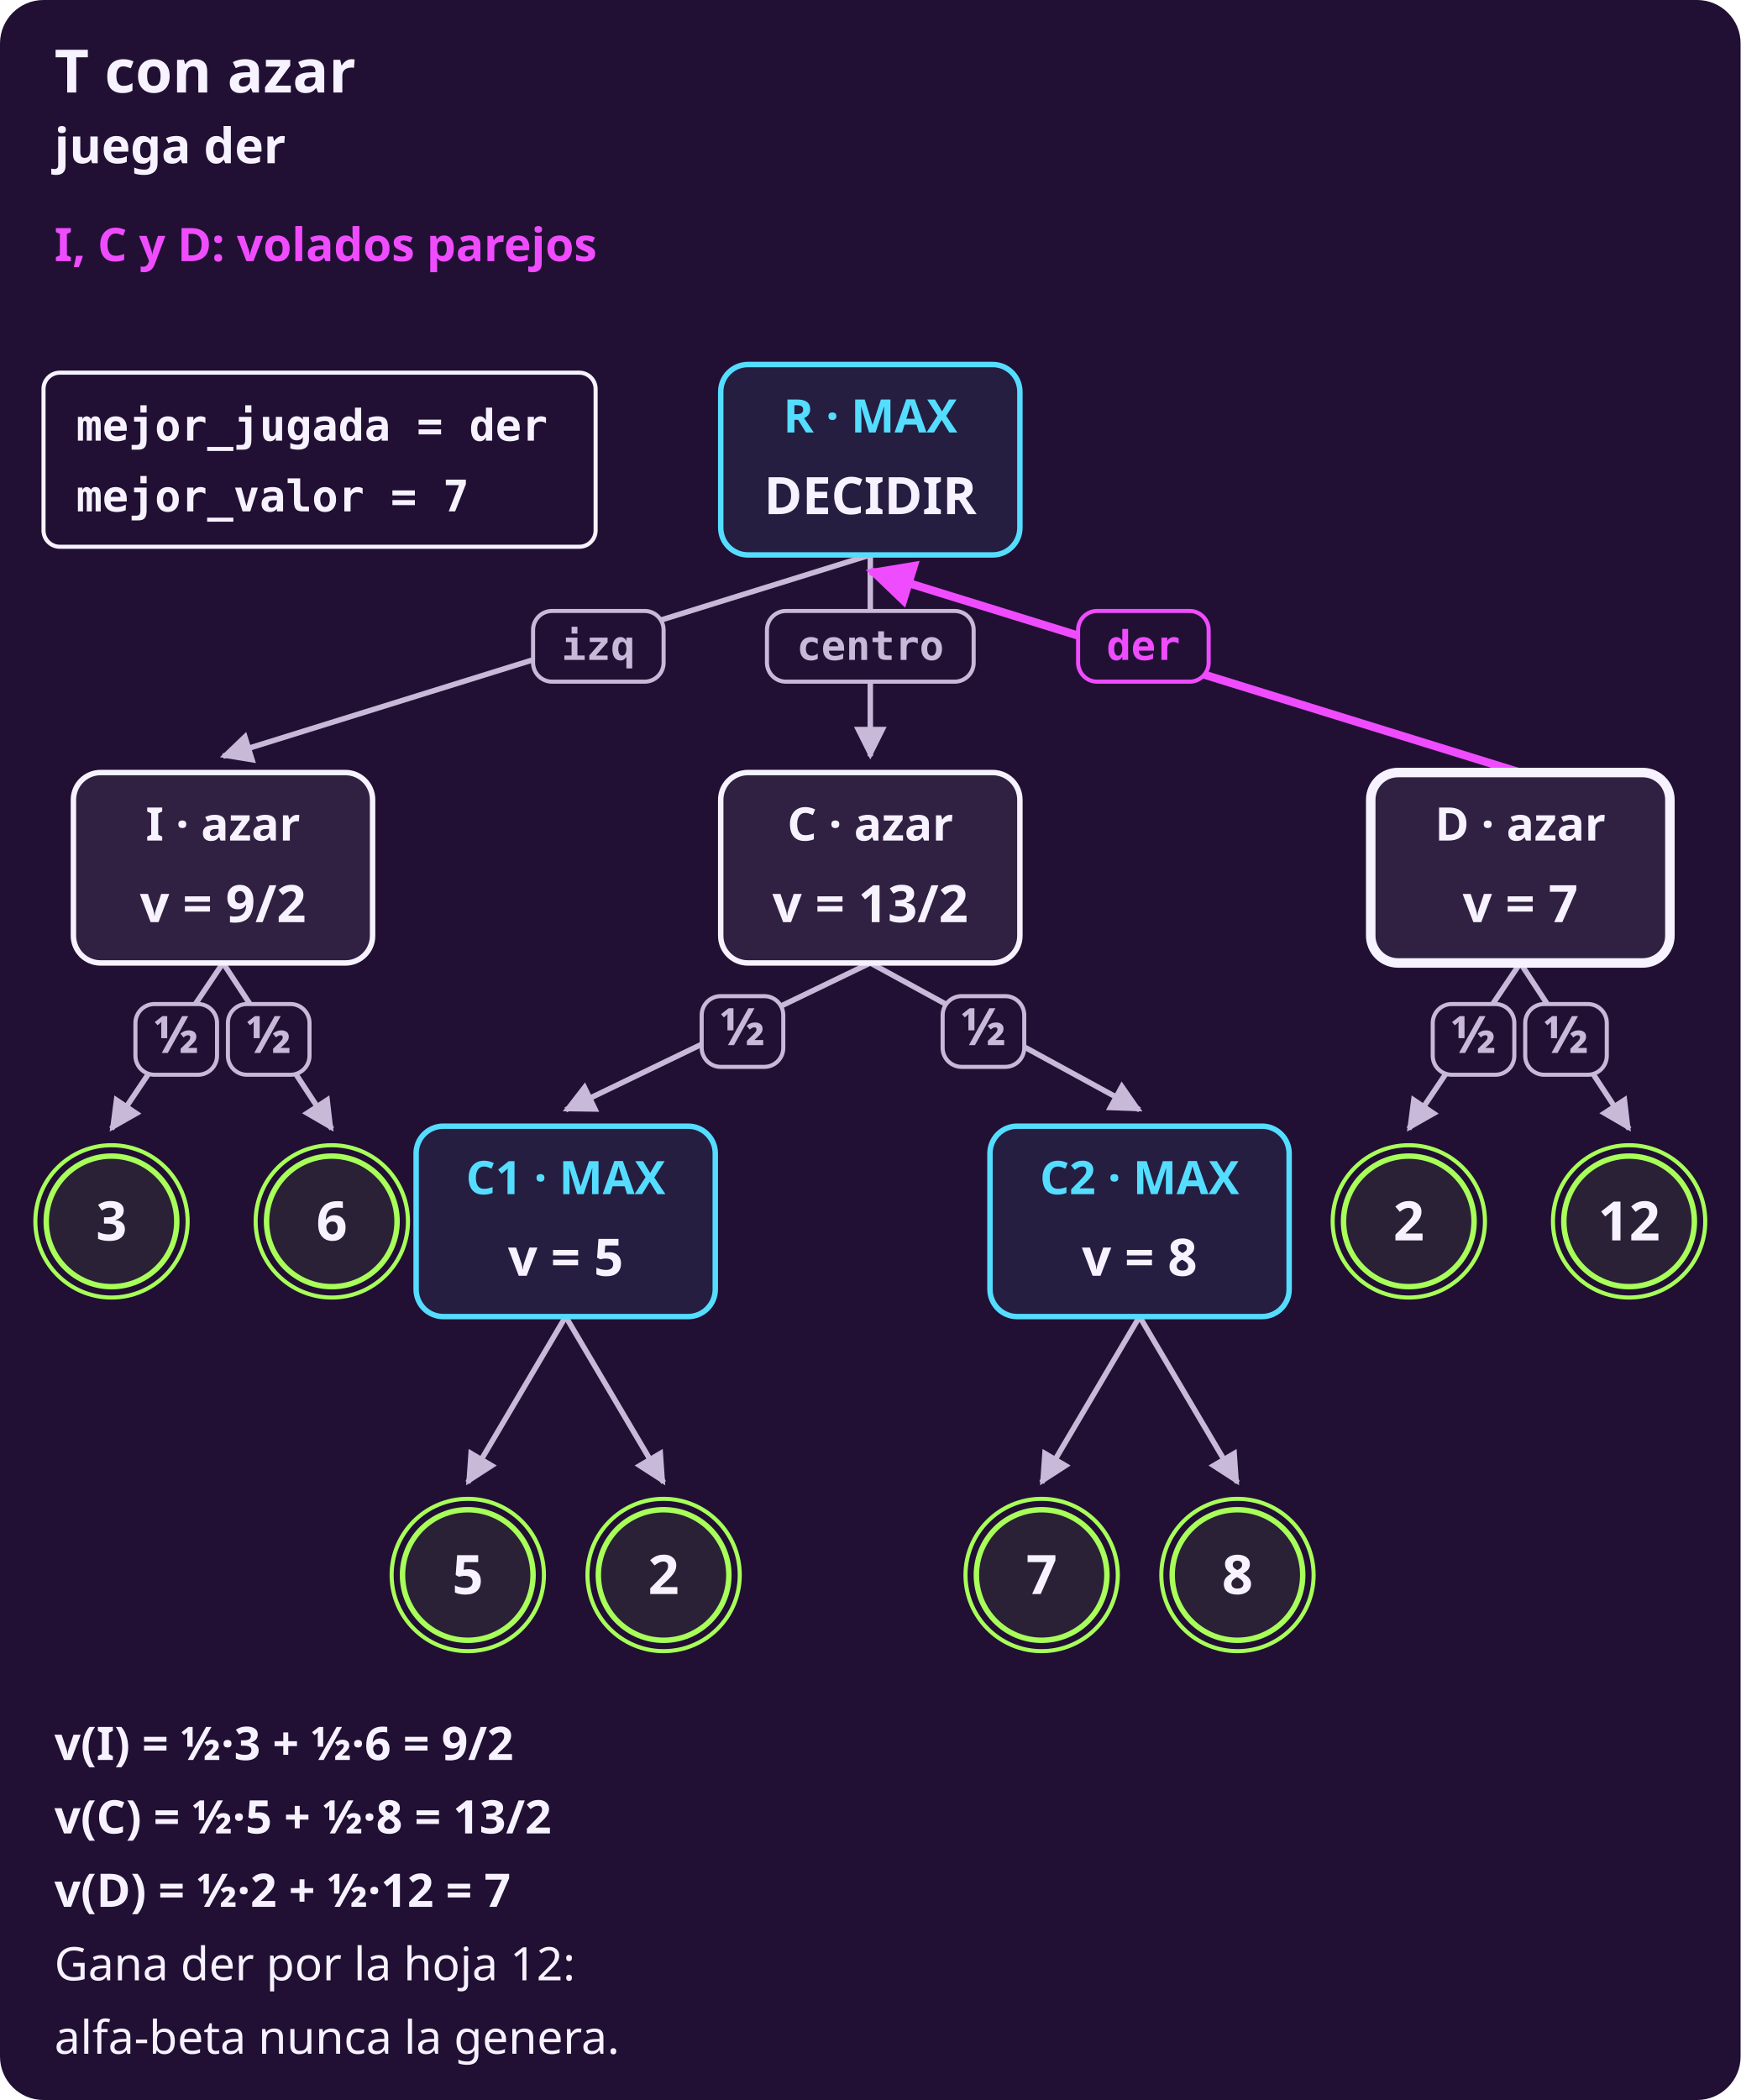
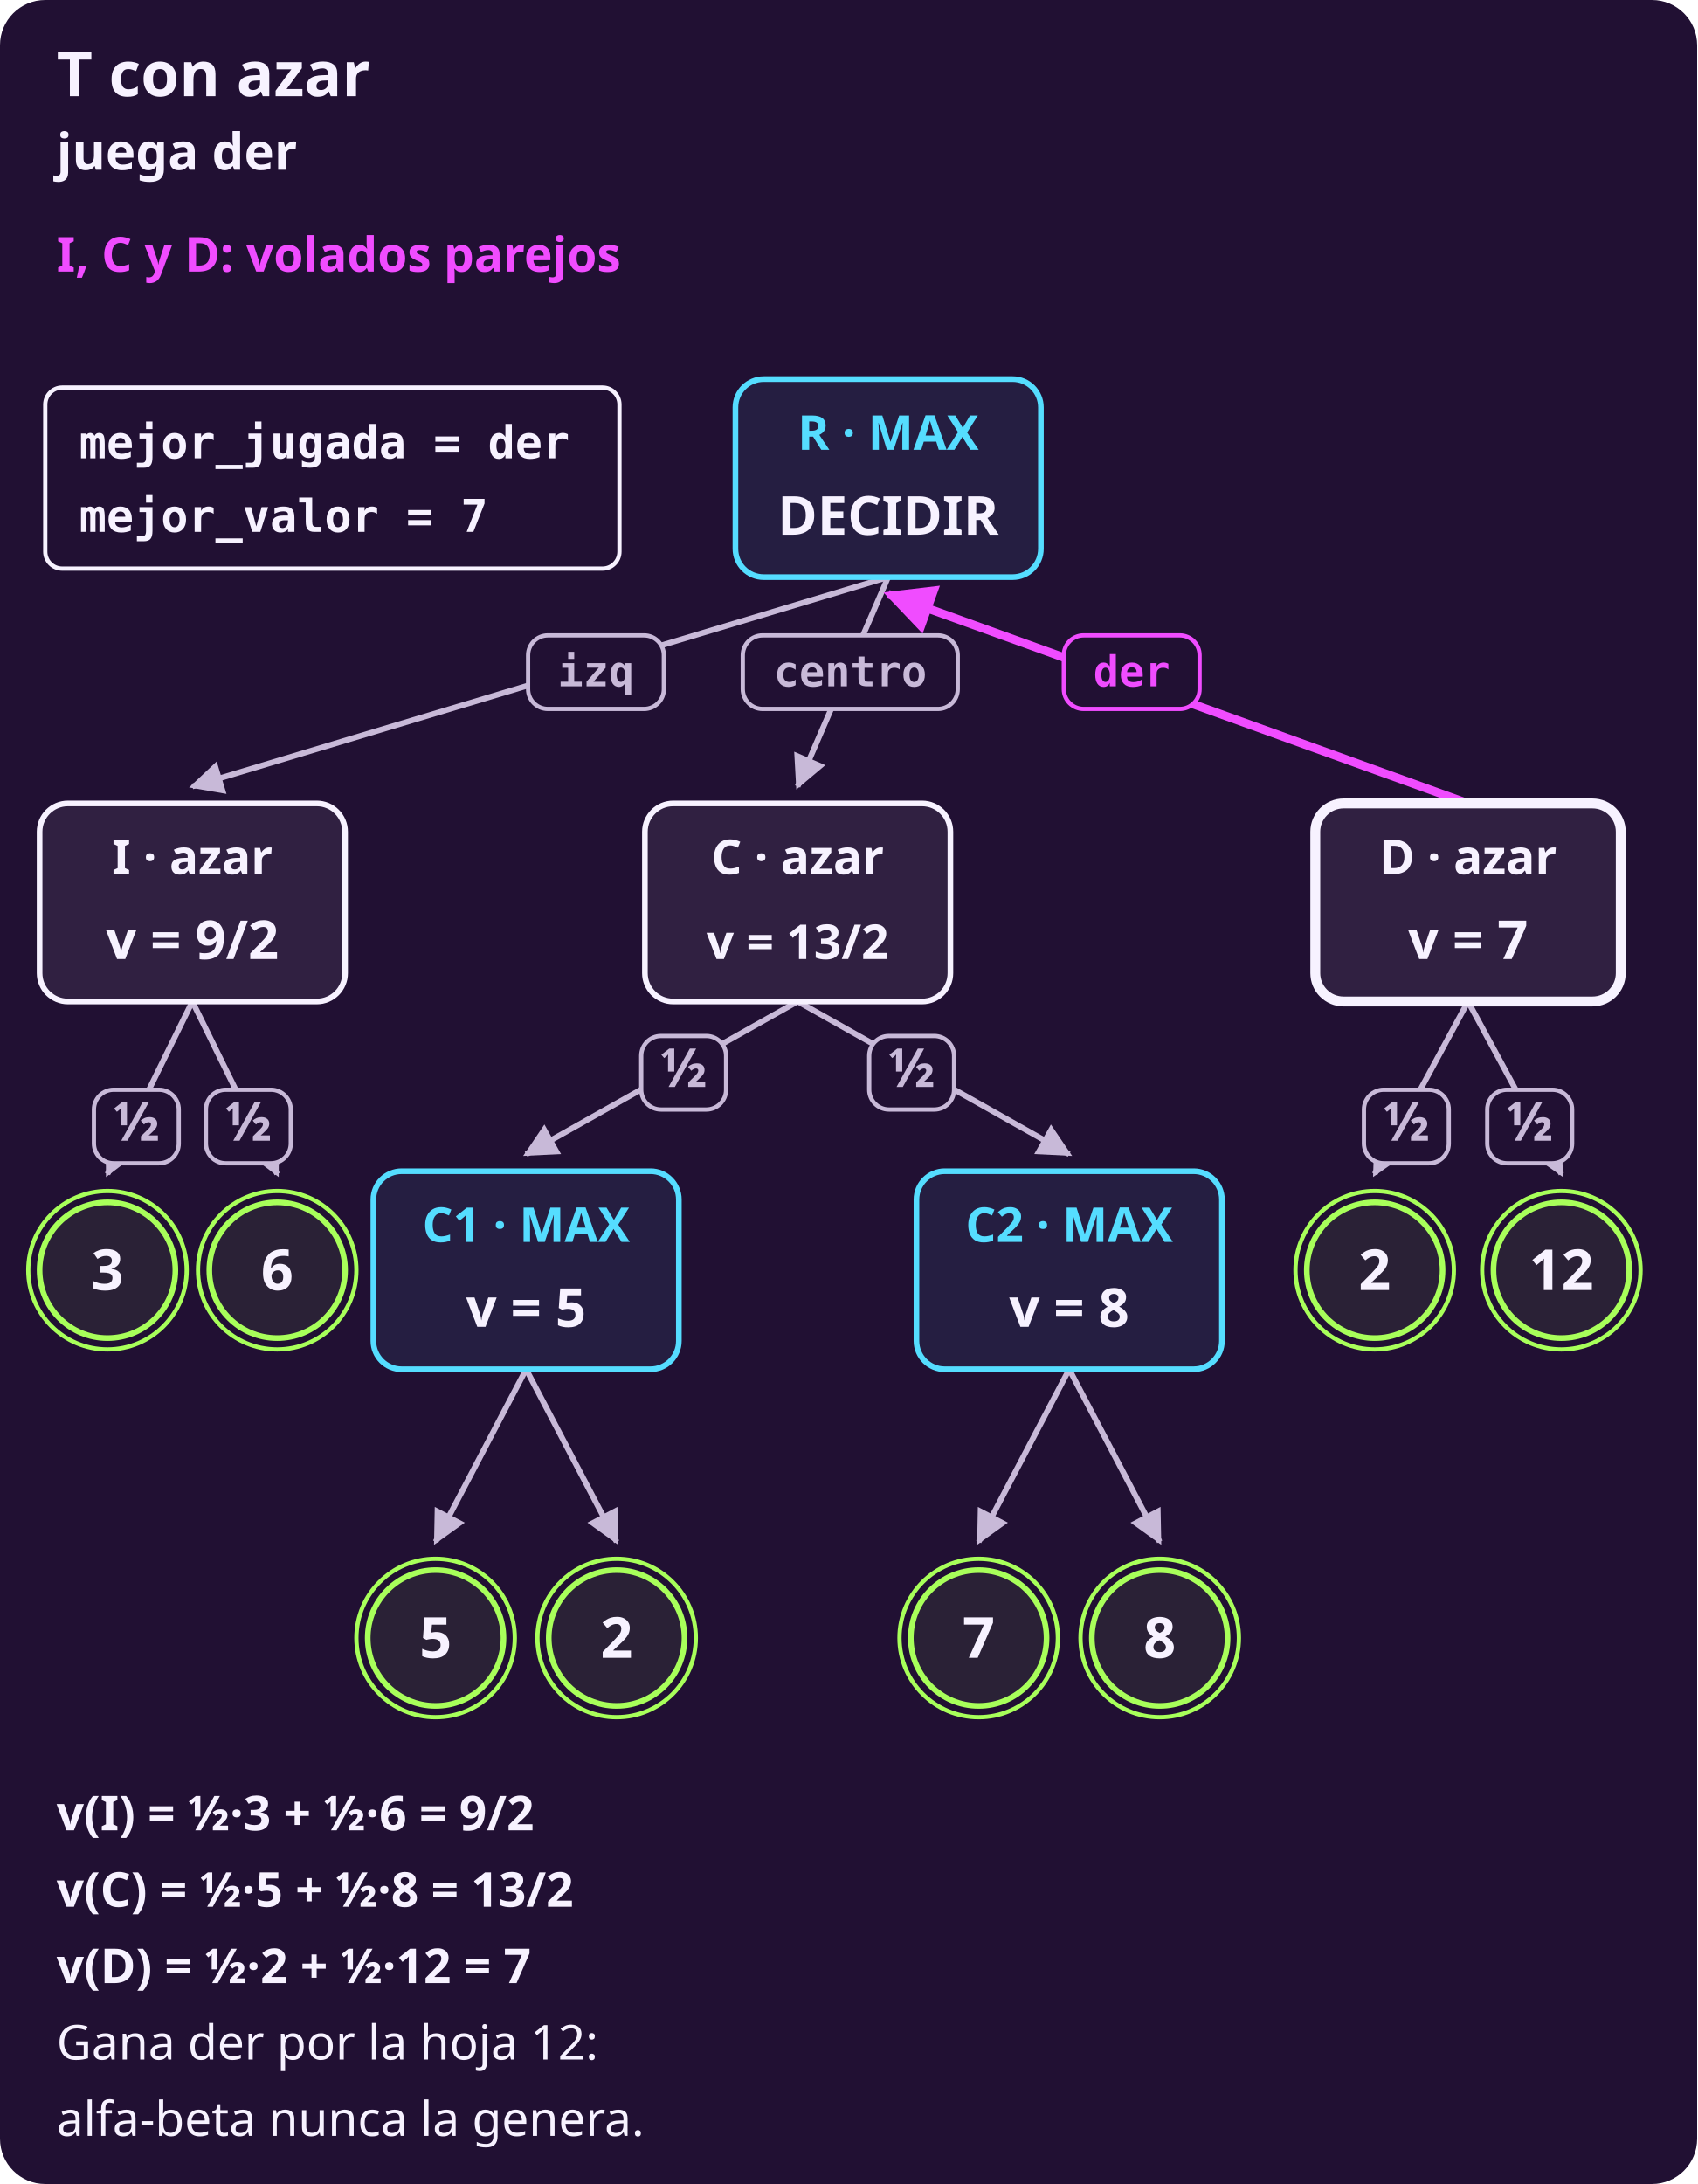
- <svg xmlns="http://www.w3.org/2000/svg" width="640" height="772" viewBox="0 0 640 772" role="img" aria-label="El árbol T con I, C y D como nodos de azar: cada uno es un volado parejo, y cada rama tiene probabilidad ½. C1 y C2 siguen siendo de MAX. v(I) = ½·3 + ½·6 = 9/2; v(C) = ½·5 + ½·8 = 13/2; v(D) = ½·2 + ½·12 = 7. C1 vale v = 5 y C2 v = 8. R elige el mayor: der, con 7. Gana der gracias a la hoja 12, la que alfa-beta nunca genera.">
-   <rect x="0" y="0" width="640" height="772" rx="16" fill="#211033" />
+ <svg xmlns="http://www.w3.org/2000/svg" width="600" height="772" viewBox="0 0 600 772" role="img" aria-label="El árbol T con I, C y D como nodos de azar: cada uno es un volado parejo, y cada rama tiene probabilidad ½. C1 y C2 siguen siendo de MAX. v(I) = ½·3 + ½·6 = 9/2; v(C) = ½·5 + ½·8 = 13/2; v(D) = ½·2 + ½·12 = 7. C1 vale v = 5 y C2 v = 8. R elige el mayor: der, con 7. Gana der gracias a la hoja 12, la que alfa-beta nunca genera.">
+   <rect x="0" y="0" width="600" height="772" rx="16" fill="#211033" />
  <defs>
    <marker id="p" viewBox="0 0 10 10" refX="9" refY="5" markerWidth="6" markerHeight="6" orient="auto-start-reverse">
      <path d="M 0 0 L 10 5 L 0 10 z" fill="#f04cff" />
    </marker>
    <marker id="s" viewBox="0 0 10 10" refX="9" refY="5" markerWidth="6" markerHeight="6" orient="auto-start-reverse">
      <path d="M 0 0 L 10 5 L 0 10 z" fill="#c8b9d8" />
    </marker>
  </defs>
  <text x="20" y="34" fill="#f7f2ff" font-family="system-ui, sans-serif" font-size="22" font-weight="700" text-anchor="start">T con azar</text>
  <text x="20" y="60" fill="#f7f2ff" font-family="system-ui, sans-serif" font-size="18" font-weight="700" text-anchor="start">juega der</text>
  <text x="20" y="96" fill="#f04cff" font-family="system-ui, sans-serif" font-size="17" font-weight="700" text-anchor="start">I, C y D: volados parejos</text>
-   <line x1="320" y1="204.0" x2="82" y2="278.0" stroke="#c8b9d8" stroke-width="2" marker-end="url(#s)" />
-   <rect x="196.0" y="224.6" width="48" height="26" rx="7" fill="#211033" stroke="#c8b9d8" stroke-width="1.5" />
-   <text x="220.0" y="242.6" fill="#c8b9d8" font-family="ui-monospace, SFMono-Regular, Menlo, monospace" font-size="15" font-weight="700" text-anchor="middle">izq</text>
-   <line x1="82" y1="354.0" x2="41" y2="415.0" stroke="#c8b9d8" stroke-width="2" marker-end="url(#s)" />
-   <rect x="49.8" y="369.1" width="30" height="26" rx="7" fill="#211033" stroke="#c8b9d8" stroke-width="1.5" />
-   <text x="64.8" y="387.1" fill="#c8b9d8" font-family="system-ui, sans-serif" font-size="19" font-weight="700" text-anchor="middle">½</text>
-   <line x1="82" y1="354.0" x2="122" y2="415.0" stroke="#c8b9d8" stroke-width="2" marker-end="url(#s)" />
-   <rect x="83.8" y="369.1" width="30" height="26" rx="7" fill="#211033" stroke="#c8b9d8" stroke-width="1.5" />
-   <text x="98.8" y="387.1" fill="#c8b9d8" font-family="system-ui, sans-serif" font-size="19" font-weight="700" text-anchor="middle">½</text>
-   <line x1="320" y1="204.0" x2="320" y2="278.0" stroke="#c8b9d8" stroke-width="2" marker-end="url(#s)" />
-   <rect x="282.0" y="224.6" width="76" height="26" rx="7" fill="#211033" stroke="#c8b9d8" stroke-width="1.5" />
-   <text x="320.0" y="242.6" fill="#c8b9d8" font-family="ui-monospace, SFMono-Regular, Menlo, monospace" font-size="15" font-weight="700" text-anchor="middle">centro</text>
-   <line x1="320" y1="354.0" x2="208" y2="408.0" stroke="#c8b9d8" stroke-width="2" marker-end="url(#s)" />
-   <rect x="258.0" y="366.2" width="30" height="26" rx="7" fill="#211033" stroke="#c8b9d8" stroke-width="1.5" />
-   <text x="273.0" y="384.2" fill="#c8b9d8" font-family="system-ui, sans-serif" font-size="19" font-weight="700" text-anchor="middle">½</text>
-   <line x1="208" y1="484.0" x2="172" y2="545.0" stroke="#c8b9d8" stroke-width="2" marker-end="url(#s)" />
-   <line x1="208" y1="484.0" x2="244" y2="545.0" stroke="#c8b9d8" stroke-width="2" marker-end="url(#s)" />
-   <line x1="320" y1="354.0" x2="419" y2="408.0" stroke="#c8b9d8" stroke-width="2" marker-end="url(#s)" />
-   <rect x="346.6" y="366.2" width="30" height="26" rx="7" fill="#211033" stroke="#c8b9d8" stroke-width="1.5" />
-   <text x="361.6" y="384.2" fill="#c8b9d8" font-family="system-ui, sans-serif" font-size="19" font-weight="700" text-anchor="middle">½</text>
-   <line x1="419" y1="484.0" x2="383" y2="545.0" stroke="#c8b9d8" stroke-width="2" marker-end="url(#s)" />
-   <line x1="419" y1="484.0" x2="455" y2="545.0" stroke="#c8b9d8" stroke-width="2" marker-end="url(#s)" />
-   <line x1="559" y1="284.0" x2="320" y2="210.0" stroke="#f04cff" stroke-width="3" marker-end="url(#p)" />
-   <rect x="396.4" y="224.6" width="48" height="26" rx="7" fill="#211033" stroke="#f04cff" stroke-width="1.5" />
-   <text x="420.4" y="242.6" fill="#f04cff" font-family="ui-monospace, SFMono-Regular, Menlo, monospace" font-size="15" font-weight="700" text-anchor="middle">der</text>
-   <line x1="559" y1="354.0" x2="518" y2="415.0" stroke="#c8b9d8" stroke-width="2" marker-end="url(#s)" />
-   <rect x="526.8" y="369.1" width="30" height="26" rx="7" fill="#211033" stroke="#c8b9d8" stroke-width="1.5" />
-   <text x="541.8" y="387.1" fill="#c8b9d8" font-family="system-ui, sans-serif" font-size="19" font-weight="700" text-anchor="middle">½</text>
-   <line x1="559" y1="354.0" x2="599" y2="415.0" stroke="#c8b9d8" stroke-width="2" marker-end="url(#s)" />
-   <rect x="560.8" y="369.1" width="30" height="26" rx="7" fill="#211033" stroke="#c8b9d8" stroke-width="1.5" />
-   <text x="575.8" y="387.1" fill="#c8b9d8" font-family="system-ui, sans-serif" font-size="19" font-weight="700" text-anchor="middle">½</text>
-   <rect x="265.0" y="134.0" width="110" height="70" rx="10" fill="#251e41" stroke="#55ddff" stroke-width="2" />
-   <text x="320" y="159.0" fill="#55ddff" font-family="system-ui, sans-serif" font-size="17" font-weight="700" text-anchor="middle">R · MAX</text>
-   <text x="320" y="189.0" fill="#f7f2ff" font-family="system-ui, sans-serif" font-size="19" font-weight="700" text-anchor="middle">DECIDIR</text>
-   <rect x="27.0" y="284.0" width="110" height="70" rx="10" fill="#302041" stroke="#f7f2ff" stroke-width="2" />
-   <text x="82" y="309.0" fill="#f7f2ff" font-family="system-ui, sans-serif" font-size="17" font-weight="700" text-anchor="middle">I · azar</text>
-   <text x="82" y="339.0" fill="#f7f2ff" font-family="system-ui, sans-serif" font-size="19" font-weight="700" text-anchor="middle">v = 9/2</text>
-   <circle cx="41" cy="449.0" r="28" fill="none" stroke="#a8ff5a" stroke-width="1.5" />
-   <circle cx="41" cy="449.0" r="24" fill="#2a2136" stroke="#a8ff5a" stroke-width="2" />
-   <text x="41" y="456.0" fill="#f7f2ff" font-family="system-ui, sans-serif" font-size="20" font-weight="700" text-anchor="middle">3</text>
-   <circle cx="122" cy="449.0" r="28" fill="none" stroke="#a8ff5a" stroke-width="1.5" />
-   <circle cx="122" cy="449.0" r="24" fill="#2a2136" stroke="#a8ff5a" stroke-width="2" />
-   <text x="122" y="456.0" fill="#f7f2ff" font-family="system-ui, sans-serif" font-size="20" font-weight="700" text-anchor="middle">6</text>
-   <rect x="265.0" y="284.0" width="110" height="70" rx="10" fill="#302041" stroke="#f7f2ff" stroke-width="2" />
-   <text x="320" y="309.0" fill="#f7f2ff" font-family="system-ui, sans-serif" font-size="17" font-weight="700" text-anchor="middle">C · azar</text>
-   <text x="320" y="339.0" fill="#f7f2ff" font-family="system-ui, sans-serif" font-size="19" font-weight="700" text-anchor="middle">v = 13/2</text>
-   <rect x="153.0" y="414.0" width="110" height="70" rx="10" fill="#251e41" stroke="#55ddff" stroke-width="2" />
-   <text x="208" y="439.0" fill="#55ddff" font-family="system-ui, sans-serif" font-size="17" font-weight="700" text-anchor="middle">C1 · MAX</text>
-   <text x="208" y="469.0" fill="#f7f2ff" font-family="system-ui, sans-serif" font-size="19" font-weight="700" text-anchor="middle">v = 5</text>
-   <circle cx="172" cy="579.0" r="28" fill="none" stroke="#a8ff5a" stroke-width="1.5" />
-   <circle cx="172" cy="579.0" r="24" fill="#2a2136" stroke="#a8ff5a" stroke-width="2" />
-   <text x="172" y="586.0" fill="#f7f2ff" font-family="system-ui, sans-serif" font-size="20" font-weight="700" text-anchor="middle">5</text>
-   <circle cx="244" cy="579.0" r="28" fill="none" stroke="#a8ff5a" stroke-width="1.5" />
-   <circle cx="244" cy="579.0" r="24" fill="#2a2136" stroke="#a8ff5a" stroke-width="2" />
-   <text x="244" y="586.0" fill="#f7f2ff" font-family="system-ui, sans-serif" font-size="20" font-weight="700" text-anchor="middle">2</text>
-   <rect x="364.0" y="414.0" width="110" height="70" rx="10" fill="#251e41" stroke="#55ddff" stroke-width="2" />
-   <text x="419" y="439.0" fill="#55ddff" font-family="system-ui, sans-serif" font-size="17" font-weight="700" text-anchor="middle">C2 · MAX</text>
-   <text x="419" y="469.0" fill="#f7f2ff" font-family="system-ui, sans-serif" font-size="19" font-weight="700" text-anchor="middle">v = 8</text>
-   <circle cx="383" cy="579.0" r="28" fill="none" stroke="#a8ff5a" stroke-width="1.5" />
-   <circle cx="383" cy="579.0" r="24" fill="#2a2136" stroke="#a8ff5a" stroke-width="2" />
-   <text x="383" y="586.0" fill="#f7f2ff" font-family="system-ui, sans-serif" font-size="20" font-weight="700" text-anchor="middle">7</text>
-   <circle cx="455" cy="579.0" r="28" fill="none" stroke="#a8ff5a" stroke-width="1.5" />
-   <circle cx="455" cy="579.0" r="24" fill="#2a2136" stroke="#a8ff5a" stroke-width="2" />
-   <text x="455" y="586.0" fill="#f7f2ff" font-family="system-ui, sans-serif" font-size="20" font-weight="700" text-anchor="middle">8</text>
-   <rect x="504.0" y="284.0" width="110" height="70" rx="10" fill="#302041" stroke="#f7f2ff" stroke-width="3.5" />
-   <text x="559" y="309.0" fill="#f7f2ff" font-family="system-ui, sans-serif" font-size="17" font-weight="700" text-anchor="middle">D · azar</text>
-   <text x="559" y="339.0" fill="#f7f2ff" font-family="system-ui, sans-serif" font-size="19" font-weight="700" text-anchor="middle">v = 7</text>
-   <circle cx="518" cy="449.0" r="28" fill="none" stroke="#a8ff5a" stroke-width="1.5" />
-   <circle cx="518" cy="449.0" r="24" fill="#2a2136" stroke="#a8ff5a" stroke-width="2" />
-   <text x="518" y="456.0" fill="#f7f2ff" font-family="system-ui, sans-serif" font-size="20" font-weight="700" text-anchor="middle">2</text>
-   <circle cx="599" cy="449.0" r="28" fill="none" stroke="#a8ff5a" stroke-width="1.5" />
-   <circle cx="599" cy="449.0" r="24" fill="#2a2136" stroke="#a8ff5a" stroke-width="2" />
-   <text x="599" y="456.0" fill="#f7f2ff" font-family="system-ui, sans-serif" font-size="20" font-weight="700" text-anchor="middle">12</text>
+   <line x1="314" y1="204.0" x2="68" y2="278.0" stroke="#c8b9d8" stroke-width="2" marker-end="url(#s)" />
+   <rect x="186.7" y="224.6" width="48" height="26" rx="7" fill="#211033" stroke="#c8b9d8" stroke-width="1.5" />
+   <text x="210.7" y="242.6" fill="#c8b9d8" font-family="ui-monospace, SFMono-Regular, Menlo, monospace" font-size="15" font-weight="700" text-anchor="middle">izq</text>
+   <line x1="68" y1="354.0" x2="38" y2="415.0" stroke="#c8b9d8" stroke-width="2" marker-end="url(#s)" />
+   <rect x="33.2" y="385.2" width="30" height="26" rx="7" fill="#211033" stroke="#c8b9d8" stroke-width="1.5" />
+   <text x="48.2" y="403.2" fill="#c8b9d8" font-family="system-ui, sans-serif" font-size="19" font-weight="700" text-anchor="middle">½</text>
+   <line x1="68" y1="354.0" x2="98" y2="415.0" stroke="#c8b9d8" stroke-width="2" marker-end="url(#s)" />
+   <rect x="72.8" y="385.2" width="30" height="26" rx="7" fill="#211033" stroke="#c8b9d8" stroke-width="1.5" />
+   <text x="87.8" y="403.2" fill="#c8b9d8" font-family="system-ui, sans-serif" font-size="19" font-weight="700" text-anchor="middle">½</text>
+   <line x1="314" y1="204.0" x2="282" y2="278.0" stroke="#c8b9d8" stroke-width="2" marker-end="url(#s)" />
+   <rect x="262.6" y="224.6" width="76" height="26" rx="7" fill="#211033" stroke="#c8b9d8" stroke-width="1.5" />
+   <text x="300.6" y="242.6" fill="#c8b9d8" font-family="ui-monospace, SFMono-Regular, Menlo, monospace" font-size="15" font-weight="700" text-anchor="middle">centro</text>
+   <line x1="282" y1="354.0" x2="186" y2="408.0" stroke="#c8b9d8" stroke-width="2" marker-end="url(#s)" />
+   <rect x="226.7" y="366.2" width="30" height="26" rx="7" fill="#211033" stroke="#c8b9d8" stroke-width="1.5" />
+   <text x="241.7" y="384.2" fill="#c8b9d8" font-family="system-ui, sans-serif" font-size="19" font-weight="700" text-anchor="middle">½</text>
+   <line x1="186" y1="484.0" x2="154" y2="545.0" stroke="#c8b9d8" stroke-width="2" marker-end="url(#s)" />
+   <line x1="186" y1="484.0" x2="218" y2="545.0" stroke="#c8b9d8" stroke-width="2" marker-end="url(#s)" />
+   <line x1="282" y1="354.0" x2="378" y2="408.0" stroke="#c8b9d8" stroke-width="2" marker-end="url(#s)" />
+   <rect x="307.3" y="366.2" width="30" height="26" rx="7" fill="#211033" stroke="#c8b9d8" stroke-width="1.5" />
+   <text x="322.3" y="384.2" fill="#c8b9d8" font-family="system-ui, sans-serif" font-size="19" font-weight="700" text-anchor="middle">½</text>
+   <line x1="378" y1="484.0" x2="346" y2="545.0" stroke="#c8b9d8" stroke-width="2" marker-end="url(#s)" />
+   <line x1="378" y1="484.0" x2="410" y2="545.0" stroke="#c8b9d8" stroke-width="2" marker-end="url(#s)" />
+   <line x1="519" y1="284.0" x2="314" y2="210.0" stroke="#f04cff" stroke-width="3" marker-end="url(#p)" />
+   <rect x="376.1" y="224.6" width="48" height="26" rx="7" fill="#211033" stroke="#f04cff" stroke-width="1.5" />
+   <text x="400.1" y="242.6" fill="#f04cff" font-family="ui-monospace, SFMono-Regular, Menlo, monospace" font-size="15" font-weight="700" text-anchor="middle">der</text>
+   <line x1="519" y1="354.0" x2="486" y2="415.0" stroke="#c8b9d8" stroke-width="2" marker-end="url(#s)" />
+   <rect x="482.2" y="385.2" width="30" height="26" rx="7" fill="#211033" stroke="#c8b9d8" stroke-width="1.5" />
+   <text x="497.2" y="403.2" fill="#c8b9d8" font-family="system-ui, sans-serif" font-size="19" font-weight="700" text-anchor="middle">½</text>
+   <line x1="519" y1="354.0" x2="552" y2="415.0" stroke="#c8b9d8" stroke-width="2" marker-end="url(#s)" />
+   <rect x="525.8" y="385.2" width="30" height="26" rx="7" fill="#211033" stroke="#c8b9d8" stroke-width="1.5" />
+   <text x="540.8" y="403.2" fill="#c8b9d8" font-family="system-ui, sans-serif" font-size="19" font-weight="700" text-anchor="middle">½</text>
+   <rect x="260.0" y="134.0" width="108" height="70" rx="10" fill="#251e41" stroke="#55ddff" stroke-width="2" />
+   <text x="314" y="159.0" fill="#55ddff" font-family="system-ui, sans-serif" font-size="17" font-weight="700" text-anchor="middle">R · MAX</text>
+   <text x="314" y="189.0" fill="#f7f2ff" font-family="system-ui, sans-serif" font-size="19" font-weight="700" text-anchor="middle">DECIDIR</text>
+   <rect x="14.0" y="284.0" width="108" height="70" rx="10" fill="#302041" stroke="#f7f2ff" stroke-width="2" />
+   <text x="68" y="309.0" fill="#f7f2ff" font-family="system-ui, sans-serif" font-size="17" font-weight="700" text-anchor="middle">I · azar</text>
+   <text x="68" y="339.0" fill="#f7f2ff" font-family="system-ui, sans-serif" font-size="19" font-weight="700" text-anchor="middle">v = 9/2</text>
+   <circle cx="38" cy="449.0" r="28" fill="none" stroke="#a8ff5a" stroke-width="1.5" />
+   <circle cx="38" cy="449.0" r="24" fill="#2a2136" stroke="#a8ff5a" stroke-width="2" />
+   <text x="38" y="456.0" fill="#f7f2ff" font-family="system-ui, sans-serif" font-size="20" font-weight="700" text-anchor="middle">3</text>
+   <circle cx="98" cy="449.0" r="28" fill="none" stroke="#a8ff5a" stroke-width="1.5" />
+   <circle cx="98" cy="449.0" r="24" fill="#2a2136" stroke="#a8ff5a" stroke-width="2" />
+   <text x="98" y="456.0" fill="#f7f2ff" font-family="system-ui, sans-serif" font-size="20" font-weight="700" text-anchor="middle">6</text>
+   <rect x="228.0" y="284.0" width="108" height="70" rx="10" fill="#302041" stroke="#f7f2ff" stroke-width="2" />
+   <text x="282" y="309.0" fill="#f7f2ff" font-family="system-ui, sans-serif" font-size="17" font-weight="700" text-anchor="middle">C · azar</text>
+   <text x="282" y="339.0" fill="#f7f2ff" font-family="system-ui, sans-serif" font-size="17" font-weight="700" text-anchor="middle">v = 13/2</text>
+   <rect x="132.0" y="414.0" width="108" height="70" rx="10" fill="#251e41" stroke="#55ddff" stroke-width="2" />
+   <text x="186" y="439.0" fill="#55ddff" font-family="system-ui, sans-serif" font-size="17" font-weight="700" text-anchor="middle">C1 · MAX</text>
+   <text x="186" y="469.0" fill="#f7f2ff" font-family="system-ui, sans-serif" font-size="19" font-weight="700" text-anchor="middle">v = 5</text>
+   <circle cx="154" cy="579.0" r="28" fill="none" stroke="#a8ff5a" stroke-width="1.5" />
+   <circle cx="154" cy="579.0" r="24" fill="#2a2136" stroke="#a8ff5a" stroke-width="2" />
+   <text x="154" y="586.0" fill="#f7f2ff" font-family="system-ui, sans-serif" font-size="20" font-weight="700" text-anchor="middle">5</text>
+   <circle cx="218" cy="579.0" r="28" fill="none" stroke="#a8ff5a" stroke-width="1.5" />
+   <circle cx="218" cy="579.0" r="24" fill="#2a2136" stroke="#a8ff5a" stroke-width="2" />
+   <text x="218" y="586.0" fill="#f7f2ff" font-family="system-ui, sans-serif" font-size="20" font-weight="700" text-anchor="middle">2</text>
+   <rect x="324.0" y="414.0" width="108" height="70" rx="10" fill="#251e41" stroke="#55ddff" stroke-width="2" />
+   <text x="378" y="439.0" fill="#55ddff" font-family="system-ui, sans-serif" font-size="17" font-weight="700" text-anchor="middle">C2 · MAX</text>
+   <text x="378" y="469.0" fill="#f7f2ff" font-family="system-ui, sans-serif" font-size="19" font-weight="700" text-anchor="middle">v = 8</text>
+   <circle cx="346" cy="579.0" r="28" fill="none" stroke="#a8ff5a" stroke-width="1.5" />
+   <circle cx="346" cy="579.0" r="24" fill="#2a2136" stroke="#a8ff5a" stroke-width="2" />
+   <text x="346" y="586.0" fill="#f7f2ff" font-family="system-ui, sans-serif" font-size="20" font-weight="700" text-anchor="middle">7</text>
+   <circle cx="410" cy="579.0" r="28" fill="none" stroke="#a8ff5a" stroke-width="1.5" />
+   <circle cx="410" cy="579.0" r="24" fill="#2a2136" stroke="#a8ff5a" stroke-width="2" />
+   <text x="410" y="586.0" fill="#f7f2ff" font-family="system-ui, sans-serif" font-size="20" font-weight="700" text-anchor="middle">8</text>
+   <rect x="465.0" y="284.0" width="108" height="70" rx="10" fill="#302041" stroke="#f7f2ff" stroke-width="3.5" />
+   <text x="519" y="309.0" fill="#f7f2ff" font-family="system-ui, sans-serif" font-size="17" font-weight="700" text-anchor="middle">D · azar</text>
+   <text x="519" y="339.0" fill="#f7f2ff" font-family="system-ui, sans-serif" font-size="19" font-weight="700" text-anchor="middle">v = 7</text>
+   <circle cx="486" cy="449.0" r="28" fill="none" stroke="#a8ff5a" stroke-width="1.5" />
+   <circle cx="486" cy="449.0" r="24" fill="#2a2136" stroke="#a8ff5a" stroke-width="2" />
+   <text x="486" y="456.0" fill="#f7f2ff" font-family="system-ui, sans-serif" font-size="20" font-weight="700" text-anchor="middle">2</text>
+   <circle cx="552" cy="449.0" r="28" fill="none" stroke="#a8ff5a" stroke-width="1.5" />
+   <circle cx="552" cy="449.0" r="24" fill="#2a2136" stroke="#a8ff5a" stroke-width="2" />
+   <text x="552" y="456.0" fill="#f7f2ff" font-family="system-ui, sans-serif" font-size="20" font-weight="700" text-anchor="middle">12</text>
  <rect x="16" y="137.0" width="203" height="64" rx="6" fill="#211033" stroke="#f7f2ff" stroke-width="1.5" />
  <text x="28" y="162.0" fill="#f7f2ff" font-family="ui-monospace, SFMono-Regular, Menlo, monospace" font-size="16" font-weight="700" text-anchor="start">mejor_jugada = der</text>
  <text x="28" y="188.0" fill="#f7f2ff" font-family="ui-monospace, SFMono-Regular, Menlo, monospace" font-size="16" font-weight="700" text-anchor="start">mejor_valor = 7</text>
  <text x="20" y="647.0" fill="#f7f2ff" font-family="system-ui, sans-serif" font-size="17" font-weight="700" text-anchor="start">v(I) = ½·3 + ½·6 = 9/2</text>
  <text x="20" y="674.0" fill="#f7f2ff" font-family="system-ui, sans-serif" font-size="17" font-weight="700" text-anchor="start">v(C) = ½·5 + ½·8 = 13/2</text>
  <text x="20" y="701.0" fill="#f7f2ff" font-family="system-ui, sans-serif" font-size="17" font-weight="700" text-anchor="start">v(D) = ½·2 + ½·12 = 7</text>
  <text x="20" y="728.0" fill="#f7f2ff" font-family="system-ui, sans-serif" font-size="17" font-weight="normal" text-anchor="start">Gana der por la hoja 12:</text>
  <text x="20" y="755.0" fill="#f7f2ff" font-family="system-ui, sans-serif" font-size="17" font-weight="normal" text-anchor="start">alfa-beta nunca la genera.</text>
</svg>
